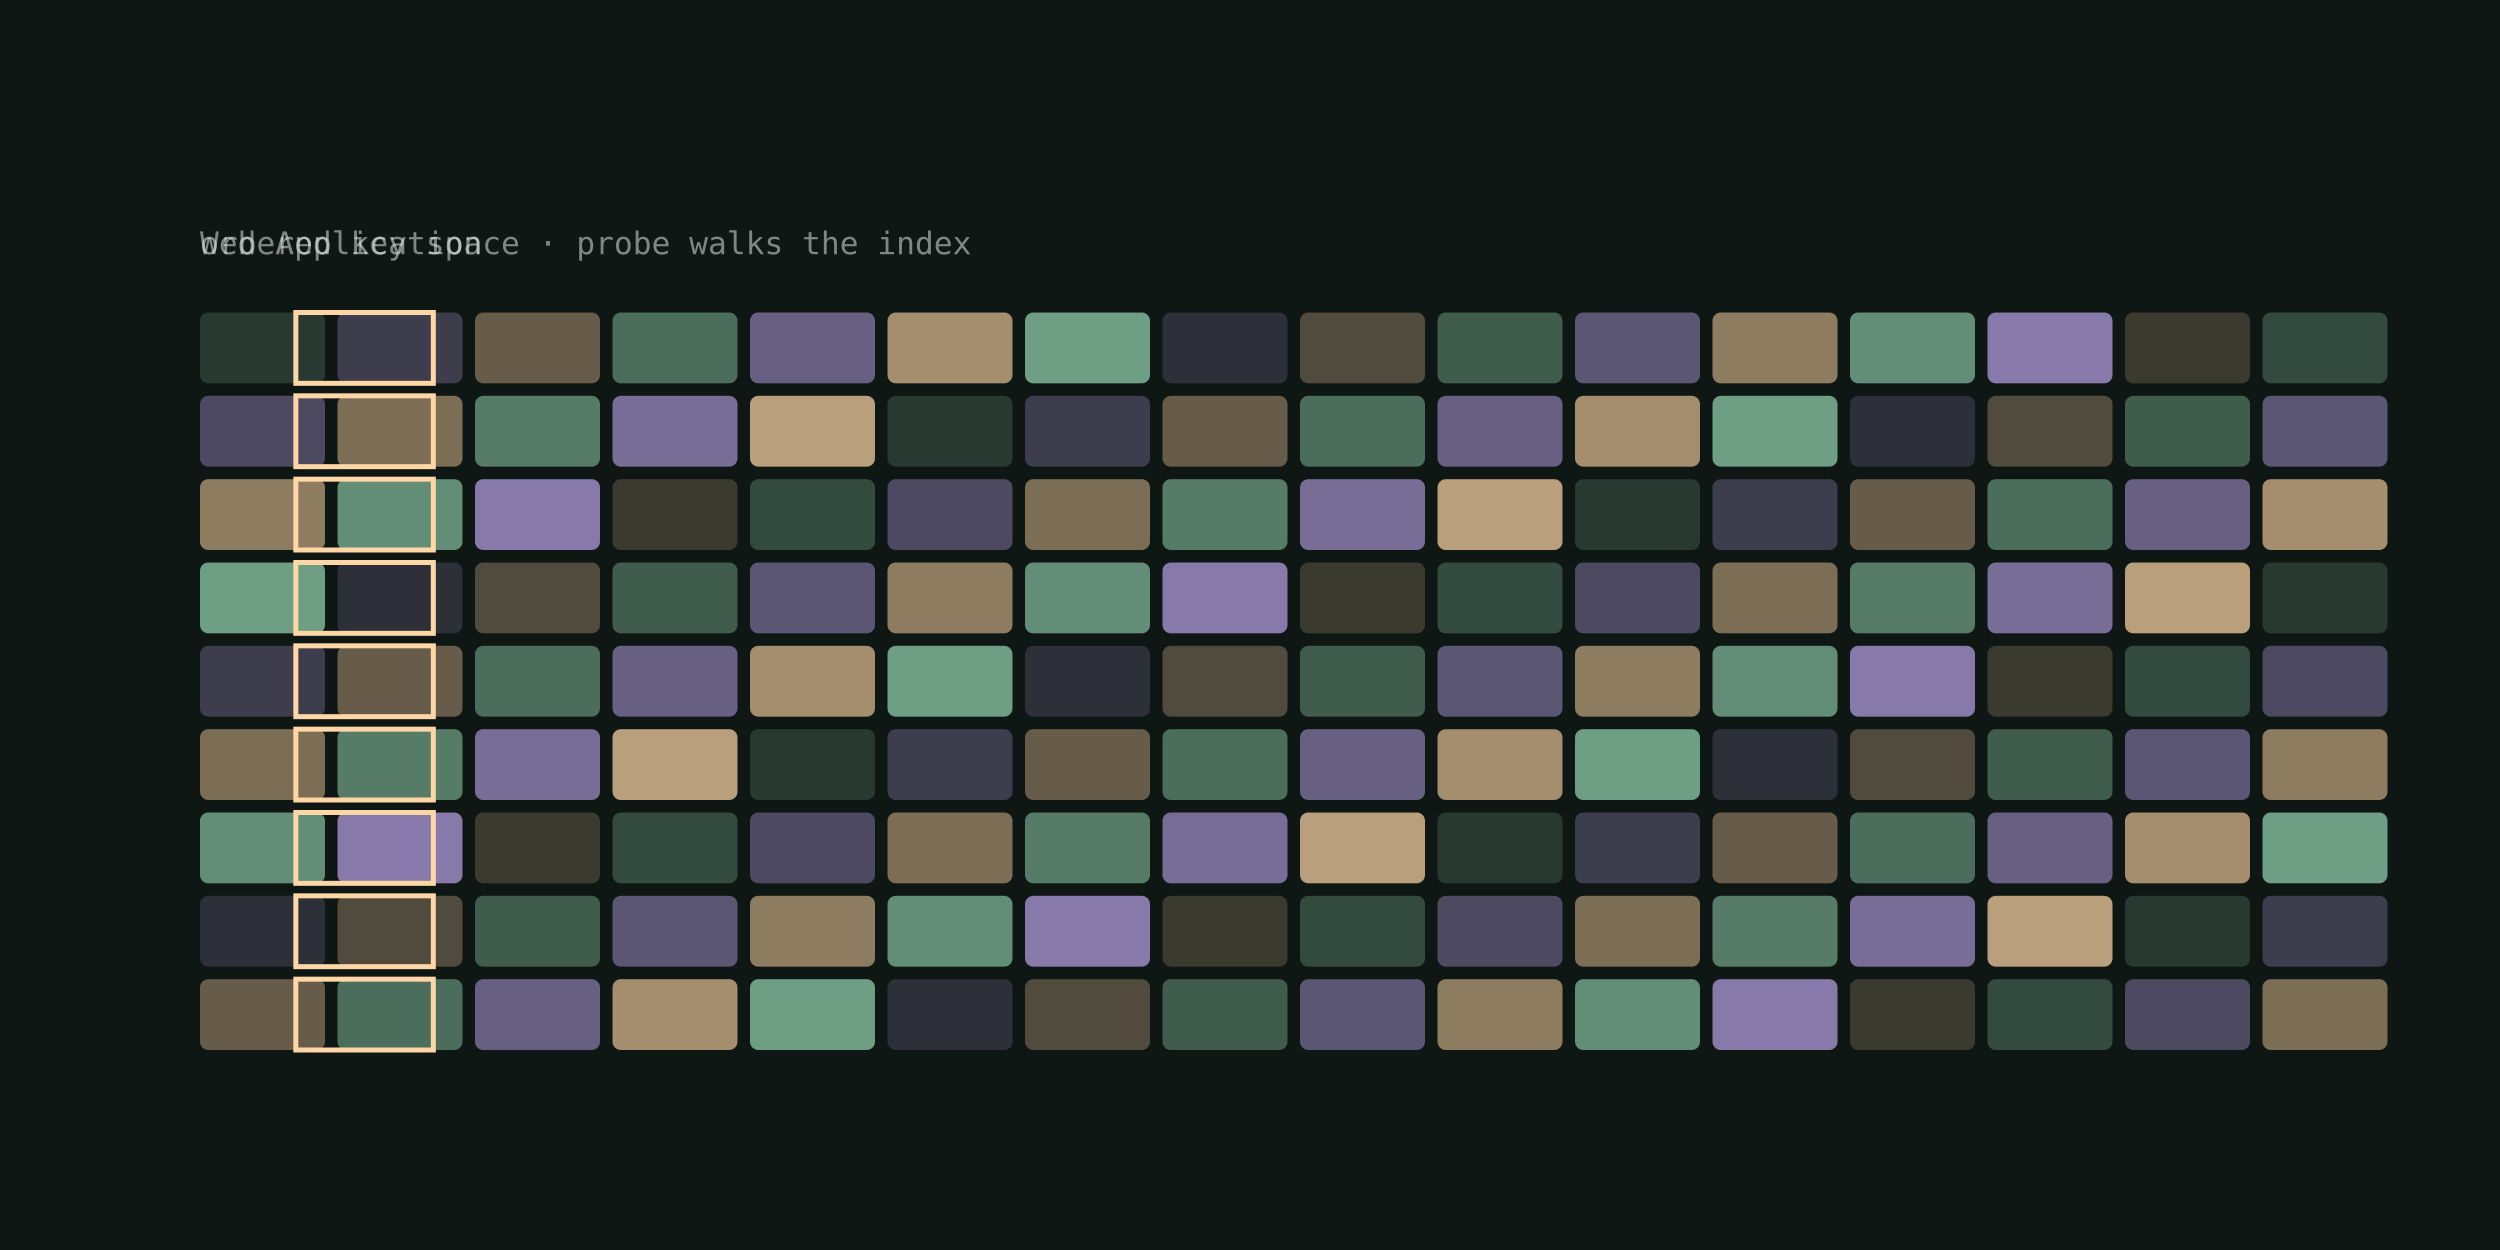
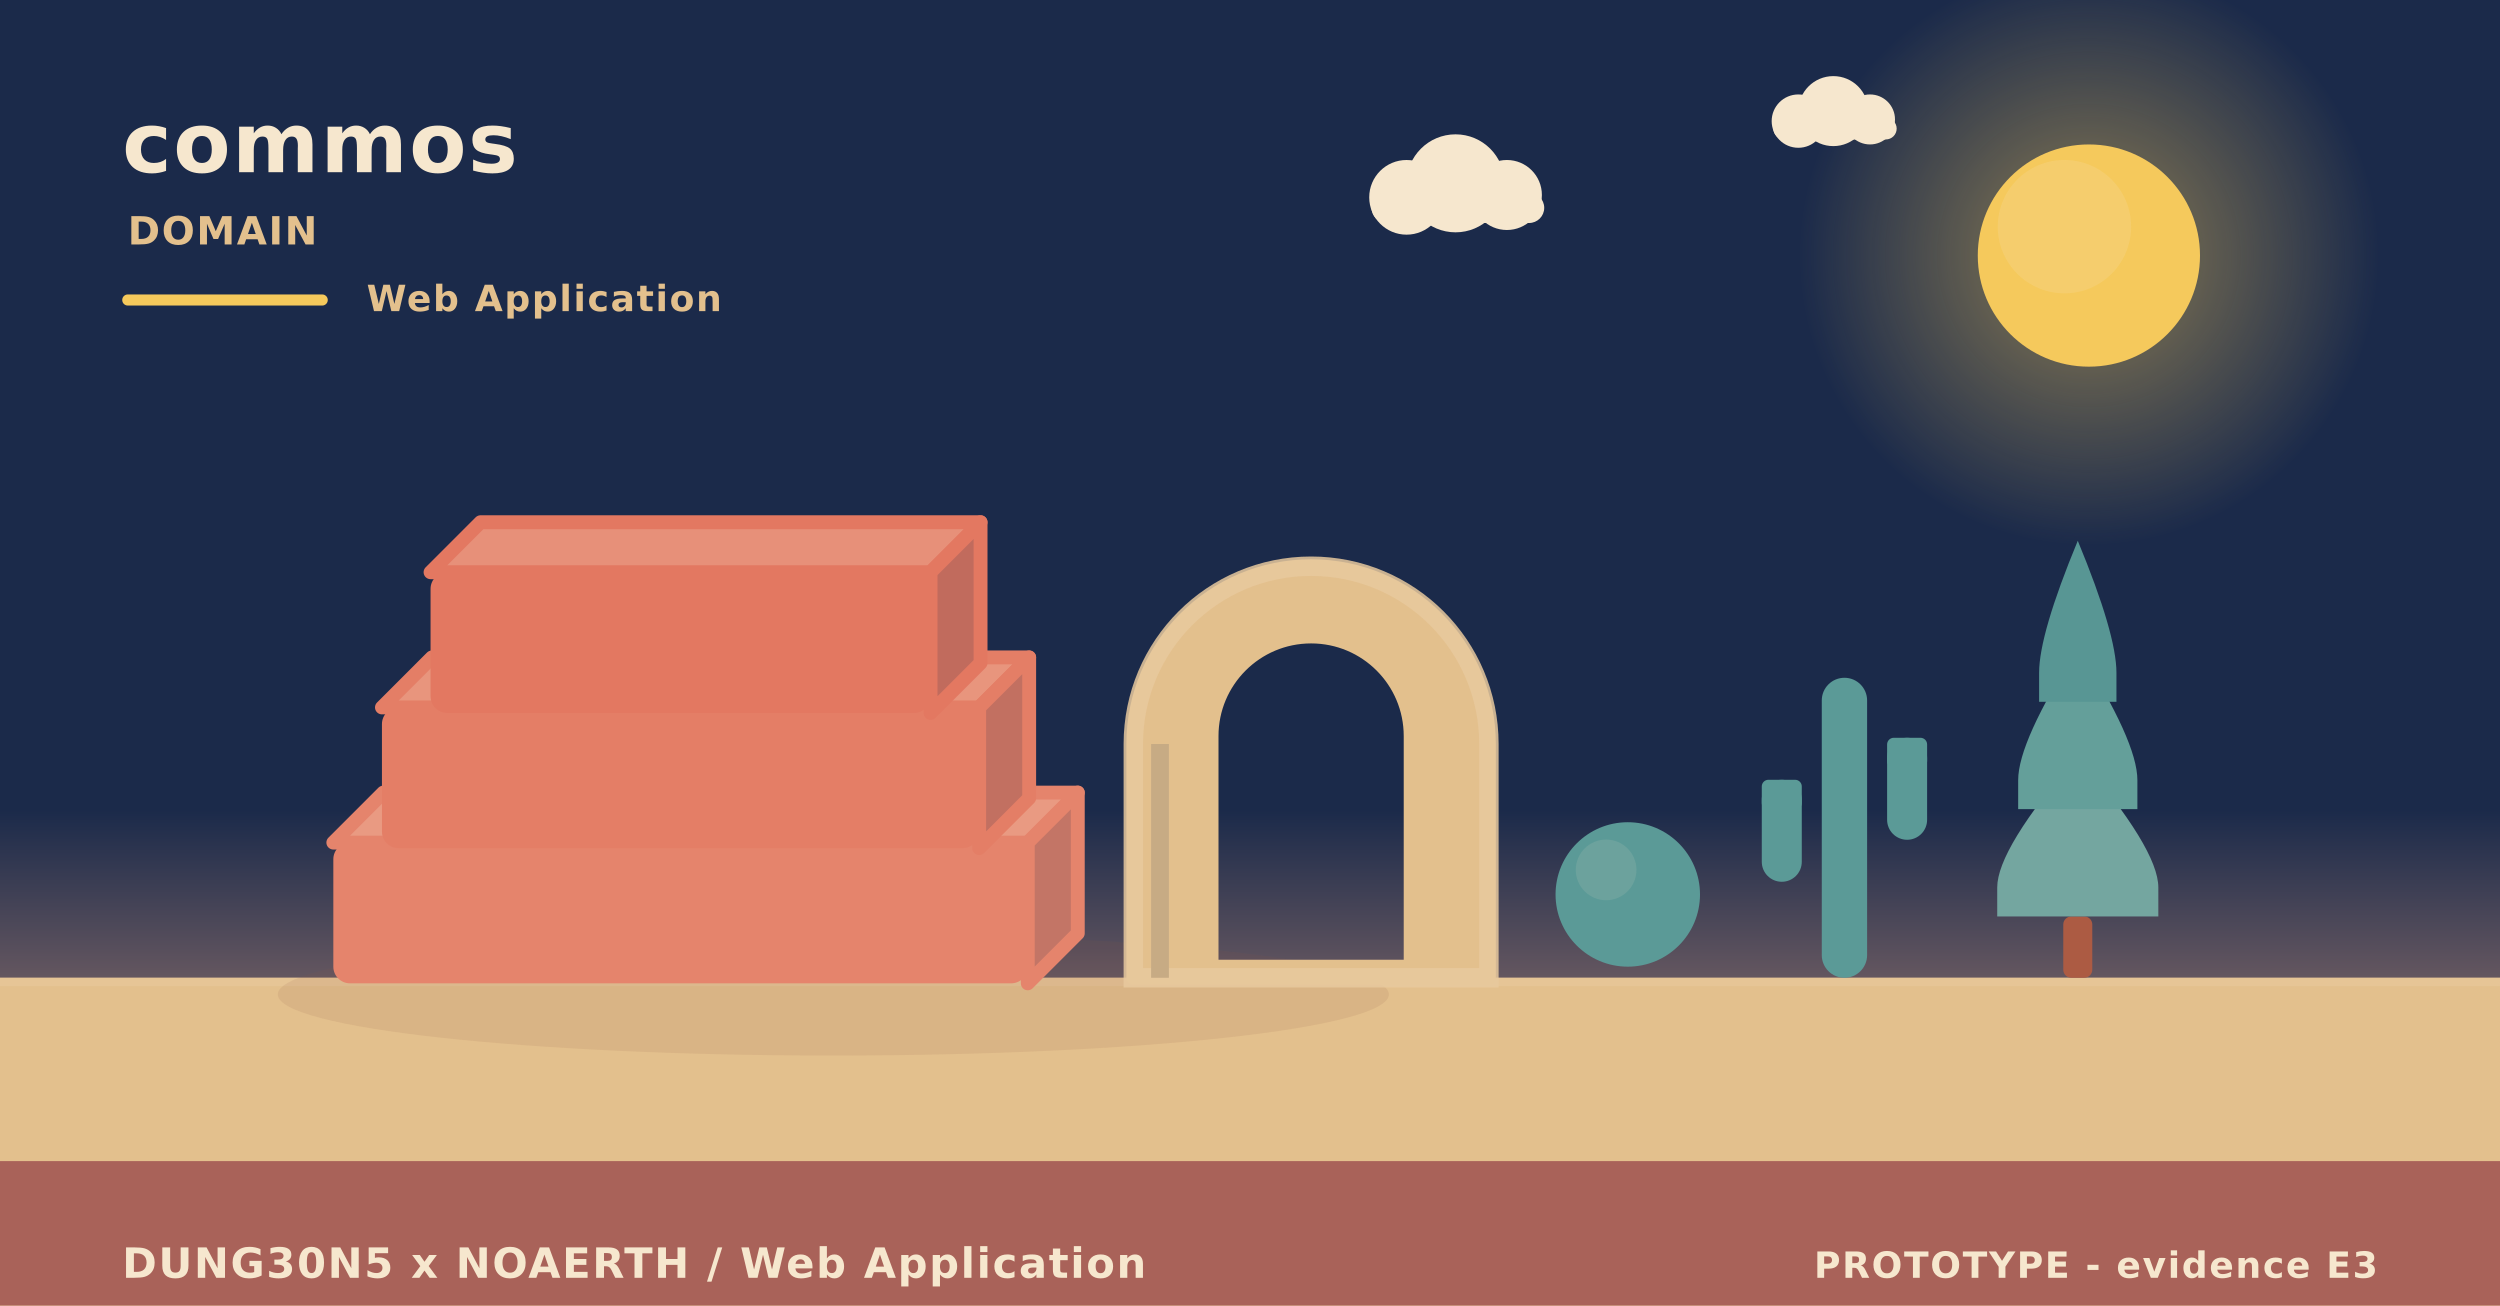
- <svg xmlns="http://www.w3.org/2000/svg" viewBox="0 0 1200 600" width="1200" height="600" role="img" aria-label="commos domain model">
-   <rect width="1200" height="600" fill="#0f1714" />
-   <defs>
-     <linearGradient id="gd" x1="0" y1="0" x2="1" y2="1">
-       <stop offset="0%" stop-color="#95d5b2" />
-       <stop offset="100%" stop-color="#b8a1e6" />
-     </linearGradient>
-   </defs>
-   <rect x="96.00" y="150.00" width="60.00" height="34.00" rx="4.00" fill="#95d5b2" opacity="0.18" />
-   <rect x="162.00" y="150.00" width="60.00" height="34.00" rx="4.00" fill="#b8a1e6" opacity="0.27" />
-   <rect x="228.00" y="150.00" width="60.00" height="34.00" rx="4.00" fill="#ffd6a5" opacity="0.36" />
-   <rect x="294.00" y="150.00" width="60.00" height="34.00" rx="4.00" fill="#95d5b2" opacity="0.45" />
-   <rect x="360.00" y="150.00" width="60.00" height="34.00" rx="4.00" fill="#b8a1e6" opacity="0.53" />
-   <rect x="426.00" y="150.00" width="60.00" height="34.00" rx="4.00" fill="#ffd6a5" opacity="0.62" />
-   <rect x="492.00" y="150.00" width="60.00" height="34.00" rx="4.00" fill="#95d5b2" opacity="0.71" />
-   <rect x="558.00" y="150.00" width="60.00" height="34.00" rx="4.00" fill="#b8a1e6" opacity="0.18" />
-   <rect x="624.00" y="150.00" width="60.00" height="34.00" rx="4.00" fill="#ffd6a5" opacity="0.27" />
-   <rect x="690.00" y="150.00" width="60.00" height="34.00" rx="4.00" fill="#95d5b2" opacity="0.36" />
-   <rect x="756.00" y="150.00" width="60.00" height="34.00" rx="4.00" fill="#b8a1e6" opacity="0.45" />
-   <rect x="822.00" y="150.00" width="60.00" height="34.00" rx="4.00" fill="#ffd6a5" opacity="0.53" />
-   <rect x="888.00" y="150.00" width="60.00" height="34.00" rx="4.00" fill="#95d5b2" opacity="0.62" />
-   <rect x="954.00" y="150.00" width="60.00" height="34.00" rx="4.00" fill="#b8a1e6" opacity="0.71" />
-   <rect x="1020.00" y="150.00" width="60.00" height="34.00" rx="4.00" fill="#ffd6a5" opacity="0.18" />
-   <rect x="1086.00" y="150.00" width="60.00" height="34.00" rx="4.00" fill="#95d5b2" opacity="0.27" />
-   <rect x="96.00" y="190.00" width="60.00" height="34.00" rx="4.00" fill="#b8a1e6" opacity="0.36" />
-   <rect x="162.00" y="190.00" width="60.00" height="34.00" rx="4.00" fill="#ffd6a5" opacity="0.45" />
-   <rect x="228.00" y="190.00" width="60.00" height="34.00" rx="4.00" fill="#95d5b2" opacity="0.53" />
-   <rect x="294.00" y="190.00" width="60.00" height="34.00" rx="4.00" fill="#b8a1e6" opacity="0.62" />
-   <rect x="360.00" y="190.00" width="60.00" height="34.00" rx="4.00" fill="#ffd6a5" opacity="0.71" />
-   <rect x="426.00" y="190.00" width="60.00" height="34.00" rx="4.00" fill="#95d5b2" opacity="0.18" />
-   <rect x="492.00" y="190.00" width="60.00" height="34.00" rx="4.00" fill="#b8a1e6" opacity="0.27" />
-   <rect x="558.00" y="190.00" width="60.00" height="34.00" rx="4.00" fill="#ffd6a5" opacity="0.36" />
-   <rect x="624.00" y="190.00" width="60.00" height="34.00" rx="4.00" fill="#95d5b2" opacity="0.45" />
-   <rect x="690.00" y="190.00" width="60.00" height="34.00" rx="4.00" fill="#b8a1e6" opacity="0.53" />
-   <rect x="756.00" y="190.00" width="60.00" height="34.00" rx="4.00" fill="#ffd6a5" opacity="0.62" />
-   <rect x="822.00" y="190.00" width="60.00" height="34.00" rx="4.00" fill="#95d5b2" opacity="0.71" />
-   <rect x="888.00" y="190.00" width="60.00" height="34.00" rx="4.00" fill="#b8a1e6" opacity="0.18" />
-   <rect x="954.00" y="190.00" width="60.00" height="34.00" rx="4.00" fill="#ffd6a5" opacity="0.27" />
-   <rect x="1020.00" y="190.00" width="60.00" height="34.00" rx="4.00" fill="#95d5b2" opacity="0.36" />
-   <rect x="1086.00" y="190.00" width="60.00" height="34.00" rx="4.00" fill="#b8a1e6" opacity="0.45" />
-   <rect x="96.00" y="230.00" width="60.00" height="34.00" rx="4.00" fill="#ffd6a5" opacity="0.53" />
-   <rect x="162.00" y="230.00" width="60.00" height="34.00" rx="4.00" fill="#95d5b2" opacity="0.62" />
-   <rect x="228.00" y="230.00" width="60.00" height="34.00" rx="4.00" fill="#b8a1e6" opacity="0.71" />
-   <rect x="294.00" y="230.00" width="60.00" height="34.00" rx="4.00" fill="#ffd6a5" opacity="0.18" />
-   <rect x="360.00" y="230.00" width="60.00" height="34.00" rx="4.00" fill="#95d5b2" opacity="0.27" />
-   <rect x="426.00" y="230.00" width="60.00" height="34.00" rx="4.00" fill="#b8a1e6" opacity="0.36" />
-   <rect x="492.00" y="230.00" width="60.00" height="34.00" rx="4.00" fill="#ffd6a5" opacity="0.45" />
-   <rect x="558.00" y="230.00" width="60.00" height="34.00" rx="4.00" fill="#95d5b2" opacity="0.53" />
-   <rect x="624.00" y="230.00" width="60.00" height="34.00" rx="4.00" fill="#b8a1e6" opacity="0.62" />
-   <rect x="690.00" y="230.00" width="60.00" height="34.00" rx="4.00" fill="#ffd6a5" opacity="0.71" />
-   <rect x="756.00" y="230.00" width="60.00" height="34.00" rx="4.00" fill="#95d5b2" opacity="0.18" />
-   <rect x="822.00" y="230.00" width="60.00" height="34.00" rx="4.00" fill="#b8a1e6" opacity="0.27" />
-   <rect x="888.00" y="230.00" width="60.00" height="34.00" rx="4.00" fill="#ffd6a5" opacity="0.36" />
-   <rect x="954.00" y="230.00" width="60.00" height="34.00" rx="4.00" fill="#95d5b2" opacity="0.45" />
-   <rect x="1020.00" y="230.00" width="60.00" height="34.00" rx="4.00" fill="#b8a1e6" opacity="0.53" />
-   <rect x="1086.00" y="230.00" width="60.00" height="34.00" rx="4.00" fill="#ffd6a5" opacity="0.62" />
-   <rect x="96.00" y="270.00" width="60.00" height="34.00" rx="4.00" fill="#95d5b2" opacity="0.71" />
-   <rect x="162.00" y="270.00" width="60.00" height="34.00" rx="4.00" fill="#b8a1e6" opacity="0.18" />
-   <rect x="228.00" y="270.00" width="60.00" height="34.00" rx="4.00" fill="#ffd6a5" opacity="0.27" />
-   <rect x="294.00" y="270.00" width="60.00" height="34.00" rx="4.00" fill="#95d5b2" opacity="0.36" />
-   <rect x="360.00" y="270.00" width="60.00" height="34.00" rx="4.00" fill="#b8a1e6" opacity="0.45" />
-   <rect x="426.00" y="270.00" width="60.00" height="34.00" rx="4.00" fill="#ffd6a5" opacity="0.53" />
-   <rect x="492.00" y="270.00" width="60.00" height="34.00" rx="4.00" fill="#95d5b2" opacity="0.62" />
-   <rect x="558.00" y="270.00" width="60.00" height="34.00" rx="4.00" fill="#b8a1e6" opacity="0.71" />
-   <rect x="624.00" y="270.00" width="60.00" height="34.00" rx="4.00" fill="#ffd6a5" opacity="0.18" />
-   <rect x="690.00" y="270.00" width="60.00" height="34.00" rx="4.00" fill="#95d5b2" opacity="0.27" />
-   <rect x="756.00" y="270.00" width="60.00" height="34.00" rx="4.00" fill="#b8a1e6" opacity="0.36" />
-   <rect x="822.00" y="270.00" width="60.00" height="34.00" rx="4.00" fill="#ffd6a5" opacity="0.45" />
-   <rect x="888.00" y="270.00" width="60.00" height="34.00" rx="4.00" fill="#95d5b2" opacity="0.53" />
-   <rect x="954.00" y="270.00" width="60.00" height="34.00" rx="4.00" fill="#b8a1e6" opacity="0.62" />
-   <rect x="1020.00" y="270.00" width="60.00" height="34.00" rx="4.00" fill="#ffd6a5" opacity="0.71" />
-   <rect x="1086.00" y="270.00" width="60.00" height="34.00" rx="4.00" fill="#95d5b2" opacity="0.18" />
-   <rect x="96.00" y="310.00" width="60.00" height="34.00" rx="4.00" fill="#b8a1e6" opacity="0.27" />
-   <rect x="162.00" y="310.00" width="60.00" height="34.00" rx="4.00" fill="#ffd6a5" opacity="0.36" />
-   <rect x="228.00" y="310.00" width="60.00" height="34.00" rx="4.00" fill="#95d5b2" opacity="0.45" />
-   <rect x="294.00" y="310.00" width="60.00" height="34.00" rx="4.00" fill="#b8a1e6" opacity="0.53" />
-   <rect x="360.00" y="310.00" width="60.00" height="34.00" rx="4.00" fill="#ffd6a5" opacity="0.62" />
-   <rect x="426.00" y="310.00" width="60.00" height="34.00" rx="4.00" fill="#95d5b2" opacity="0.71" />
-   <rect x="492.00" y="310.00" width="60.00" height="34.00" rx="4.00" fill="#b8a1e6" opacity="0.18" />
-   <rect x="558.00" y="310.00" width="60.00" height="34.00" rx="4.00" fill="#ffd6a5" opacity="0.27" />
-   <rect x="624.00" y="310.00" width="60.00" height="34.00" rx="4.00" fill="#95d5b2" opacity="0.36" />
-   <rect x="690.00" y="310.00" width="60.00" height="34.00" rx="4.00" fill="#b8a1e6" opacity="0.45" />
-   <rect x="756.00" y="310.00" width="60.00" height="34.00" rx="4.00" fill="#ffd6a5" opacity="0.53" />
-   <rect x="822.00" y="310.00" width="60.00" height="34.00" rx="4.00" fill="#95d5b2" opacity="0.62" />
-   <rect x="888.00" y="310.00" width="60.00" height="34.00" rx="4.00" fill="#b8a1e6" opacity="0.71" />
-   <rect x="954.00" y="310.00" width="60.00" height="34.00" rx="4.00" fill="#ffd6a5" opacity="0.18" />
-   <rect x="1020.00" y="310.00" width="60.00" height="34.00" rx="4.00" fill="#95d5b2" opacity="0.27" />
-   <rect x="1086.00" y="310.00" width="60.00" height="34.00" rx="4.00" fill="#b8a1e6" opacity="0.36" />
-   <rect x="96.00" y="350.00" width="60.00" height="34.00" rx="4.00" fill="#ffd6a5" opacity="0.45" />
-   <rect x="162.00" y="350.00" width="60.00" height="34.00" rx="4.00" fill="#95d5b2" opacity="0.53" />
-   <rect x="228.00" y="350.00" width="60.00" height="34.00" rx="4.00" fill="#b8a1e6" opacity="0.62" />
-   <rect x="294.00" y="350.00" width="60.00" height="34.00" rx="4.00" fill="#ffd6a5" opacity="0.71" />
-   <rect x="360.00" y="350.00" width="60.00" height="34.00" rx="4.00" fill="#95d5b2" opacity="0.18" />
-   <rect x="426.00" y="350.00" width="60.00" height="34.00" rx="4.00" fill="#b8a1e6" opacity="0.27" />
-   <rect x="492.00" y="350.00" width="60.00" height="34.00" rx="4.00" fill="#ffd6a5" opacity="0.36" />
-   <rect x="558.00" y="350.00" width="60.00" height="34.00" rx="4.00" fill="#95d5b2" opacity="0.45" />
-   <rect x="624.00" y="350.00" width="60.00" height="34.00" rx="4.00" fill="#b8a1e6" opacity="0.53" />
-   <rect x="690.00" y="350.00" width="60.00" height="34.00" rx="4.00" fill="#ffd6a5" opacity="0.62" />
-   <rect x="756.00" y="350.00" width="60.00" height="34.00" rx="4.00" fill="#95d5b2" opacity="0.71" />
-   <rect x="822.00" y="350.00" width="60.00" height="34.00" rx="4.00" fill="#b8a1e6" opacity="0.18" />
-   <rect x="888.00" y="350.00" width="60.00" height="34.00" rx="4.00" fill="#ffd6a5" opacity="0.27" />
-   <rect x="954.00" y="350.00" width="60.00" height="34.00" rx="4.00" fill="#95d5b2" opacity="0.36" />
-   <rect x="1020.00" y="350.00" width="60.00" height="34.00" rx="4.00" fill="#b8a1e6" opacity="0.45" />
-   <rect x="1086.00" y="350.00" width="60.00" height="34.00" rx="4.00" fill="#ffd6a5" opacity="0.53" />
-   <rect x="96.00" y="390.00" width="60.00" height="34.00" rx="4.00" fill="#95d5b2" opacity="0.62" />
-   <rect x="162.00" y="390.00" width="60.00" height="34.00" rx="4.00" fill="#b8a1e6" opacity="0.71" />
-   <rect x="228.00" y="390.00" width="60.00" height="34.00" rx="4.00" fill="#ffd6a5" opacity="0.18" />
-   <rect x="294.00" y="390.00" width="60.00" height="34.00" rx="4.00" fill="#95d5b2" opacity="0.27" />
-   <rect x="360.00" y="390.00" width="60.00" height="34.00" rx="4.00" fill="#b8a1e6" opacity="0.36" />
-   <rect x="426.00" y="390.00" width="60.00" height="34.00" rx="4.00" fill="#ffd6a5" opacity="0.45" />
-   <rect x="492.00" y="390.00" width="60.00" height="34.00" rx="4.00" fill="#95d5b2" opacity="0.53" />
-   <rect x="558.00" y="390.00" width="60.00" height="34.00" rx="4.00" fill="#b8a1e6" opacity="0.62" />
-   <rect x="624.00" y="390.00" width="60.00" height="34.00" rx="4.00" fill="#ffd6a5" opacity="0.71" />
-   <rect x="690.00" y="390.00" width="60.00" height="34.00" rx="4.00" fill="#95d5b2" opacity="0.18" />
-   <rect x="756.00" y="390.00" width="60.00" height="34.00" rx="4.00" fill="#b8a1e6" opacity="0.27" />
-   <rect x="822.00" y="390.00" width="60.00" height="34.00" rx="4.00" fill="#ffd6a5" opacity="0.36" />
-   <rect x="888.00" y="390.00" width="60.00" height="34.00" rx="4.00" fill="#95d5b2" opacity="0.45" />
-   <rect x="954.00" y="390.00" width="60.00" height="34.00" rx="4.00" fill="#b8a1e6" opacity="0.53" />
-   <rect x="1020.00" y="390.00" width="60.00" height="34.00" rx="4.00" fill="#ffd6a5" opacity="0.62" />
-   <rect x="1086.00" y="390.00" width="60.00" height="34.00" rx="4.00" fill="#95d5b2" opacity="0.71" />
-   <rect x="96.00" y="430.00" width="60.00" height="34.00" rx="4.00" fill="#b8a1e6" opacity="0.18" />
-   <rect x="162.00" y="430.00" width="60.00" height="34.00" rx="4.00" fill="#ffd6a5" opacity="0.27" />
-   <rect x="228.00" y="430.00" width="60.00" height="34.00" rx="4.00" fill="#95d5b2" opacity="0.36" />
-   <rect x="294.00" y="430.00" width="60.00" height="34.00" rx="4.00" fill="#b8a1e6" opacity="0.45" />
-   <rect x="360.00" y="430.00" width="60.00" height="34.00" rx="4.00" fill="#ffd6a5" opacity="0.53" />
-   <rect x="426.00" y="430.00" width="60.00" height="34.00" rx="4.00" fill="#95d5b2" opacity="0.62" />
-   <rect x="492.00" y="430.00" width="60.00" height="34.00" rx="4.00" fill="#b8a1e6" opacity="0.71" />
-   <rect x="558.00" y="430.00" width="60.00" height="34.00" rx="4.00" fill="#ffd6a5" opacity="0.18" />
-   <rect x="624.00" y="430.00" width="60.00" height="34.00" rx="4.00" fill="#95d5b2" opacity="0.27" />
-   <rect x="690.00" y="430.00" width="60.00" height="34.00" rx="4.00" fill="#b8a1e6" opacity="0.36" />
-   <rect x="756.00" y="430.00" width="60.00" height="34.00" rx="4.00" fill="#ffd6a5" opacity="0.45" />
-   <rect x="822.00" y="430.00" width="60.00" height="34.00" rx="4.00" fill="#95d5b2" opacity="0.53" />
-   <rect x="888.00" y="430.00" width="60.00" height="34.00" rx="4.00" fill="#b8a1e6" opacity="0.62" />
-   <rect x="954.00" y="430.00" width="60.00" height="34.00" rx="4.00" fill="#ffd6a5" opacity="0.71" />
-   <rect x="1020.00" y="430.00" width="60.00" height="34.00" rx="4.00" fill="#95d5b2" opacity="0.18" />
-   <rect x="1086.00" y="430.00" width="60.00" height="34.00" rx="4.00" fill="#b8a1e6" opacity="0.27" />
-   <rect x="96.00" y="470.00" width="60.00" height="34.00" rx="4.00" fill="#ffd6a5" opacity="0.36" />
-   <rect x="162.00" y="470.00" width="60.00" height="34.00" rx="4.00" fill="#95d5b2" opacity="0.45" />
-   <rect x="228.00" y="470.00" width="60.00" height="34.00" rx="4.00" fill="#b8a1e6" opacity="0.53" />
-   <rect x="294.00" y="470.00" width="60.00" height="34.00" rx="4.00" fill="#ffd6a5" opacity="0.62" />
-   <rect x="360.00" y="470.00" width="60.00" height="34.00" rx="4.00" fill="#95d5b2" opacity="0.71" />
-   <rect x="426.00" y="470.00" width="60.00" height="34.00" rx="4.00" fill="#b8a1e6" opacity="0.18" />
-   <rect x="492.00" y="470.00" width="60.00" height="34.00" rx="4.00" fill="#ffd6a5" opacity="0.27" />
-   <rect x="558.00" y="470.00" width="60.00" height="34.00" rx="4.00" fill="#95d5b2" opacity="0.36" />
-   <rect x="624.00" y="470.00" width="60.00" height="34.00" rx="4.00" fill="#b8a1e6" opacity="0.45" />
-   <rect x="690.00" y="470.00" width="60.00" height="34.00" rx="4.00" fill="#ffd6a5" opacity="0.53" />
-   <rect x="756.00" y="470.00" width="60.00" height="34.00" rx="4.00" fill="#95d5b2" opacity="0.62" />
-   <rect x="822.00" y="470.00" width="60.00" height="34.00" rx="4.00" fill="#b8a1e6" opacity="0.71" />
-   <rect x="888.00" y="470.00" width="60.00" height="34.00" rx="4.00" fill="#ffd6a5" opacity="0.18" />
-   <rect x="954.00" y="470.00" width="60.00" height="34.00" rx="4.00" fill="#95d5b2" opacity="0.27" />
-   <rect x="1020.00" y="470.00" width="60.00" height="34.00" rx="4.00" fill="#b8a1e6" opacity="0.36" />
-   <rect x="1086.00" y="470.00" width="60.00" height="34.00" rx="4.00" fill="#ffd6a5" opacity="0.45" />
+ <svg xmlns="http://www.w3.org/2000/svg" width="900" height="470" viewBox="0 0 900 470" role="img" aria-label="commos - the problem it addresses">
+   <linearGradient id="skym" x1="0" y1="0" x2="0" y2="1">
+     <stop offset="0" stop-color="#1b2a4a" />
+     <stop offset="0.62" stop-color="#1b2a4a" />
+     <stop offset="1" stop-color="#f3ad8a" />
+   </linearGradient>
+   <rect width="900" height="470" fill="url(#skym)" />
+   <radialGradient id="sunm">
+     <stop offset="0.35" stop-color="#f5c95c" stop-opacity="0.34" />
+     <stop offset="1" stop-color="#f5c95c" stop-opacity="0" />
+   </radialGradient>
+   <circle cx="752" cy="92" r="104" fill="url(#sunm)" />
+   <circle cx="752" cy="92" r="40" fill="#f5c95c" />
+   <circle cx="743.2" cy="81.6" r="24" fill="#f5d27e" opacity="0.5" />
  <g>
-     <rect x="142" y="150" width="66" height="34" fill="none" stroke="#ffd6a5" stroke-width="2.4">
-       <animate attributeName="opacity" values="0;1;0" dur="7.5s" begin="0.0s" repeatCount="indefinite" />
-     </rect>
+     <circle cx="524" cy="66" r="17.64" fill="#f6e7ce" />
+     <circle cx="506.36" cy="71.04" r="13.44" fill="#f6e7ce" />
+     <circle cx="542.48" cy="70.2" r="12.6" fill="#f6e7ce" />
+     <rect x="493.76" y="69.36" width="62.16" height="10.92" rx="5.46" fill="#f6e7ce" />
+     <animateTransform attributeName="transform" type="translate" values="0 0;24 0;0 0" dur="36s" begin="0s" repeatCount="indefinite" />
  </g>
  <g>
-     <rect x="142" y="190" width="66" height="34" fill="none" stroke="#ffd6a5" stroke-width="2.4">
-       <animate attributeName="opacity" values="0;1;0" dur="7.5s" begin="0.42s" repeatCount="indefinite" />
-     </rect>
+     <circle cx="660" cy="40" r="12.6" fill="#f6e7ce" />
+     <circle cx="647.4" cy="43.6" r="9.6" fill="#f6e7ce" />
+     <circle cx="673.2" cy="43" r="9" fill="#f6e7ce" />
+     <rect x="638.4" y="42.4" width="44.4" height="7.8" rx="3.9" fill="#f6e7ce" />
+     <animateTransform attributeName="transform" type="translate" values="0 0;-18 0;0 0" dur="46s" begin="3s" repeatCount="indefinite" />
  </g>
-   <g>
-     <rect x="142" y="230" width="66" height="34" fill="none" stroke="#ffd6a5" stroke-width="2.4">
-       <animate attributeName="opacity" values="0;1;0" dur="7.5s" begin="0.84s" repeatCount="indefinite" />
-     </rect>
-   </g>
-   <g>
-     <rect x="142" y="270" width="66" height="34" fill="none" stroke="#ffd6a5" stroke-width="2.4">
-       <animate attributeName="opacity" values="0;1;0" dur="7.5s" begin="1.26s" repeatCount="indefinite" />
-     </rect>
-   </g>
-   <g>
-     <rect x="142" y="310" width="66" height="34" fill="none" stroke="#ffd6a5" stroke-width="2.4">
-       <animate attributeName="opacity" values="0;1;0" dur="7.5s" begin="1.68s" repeatCount="indefinite" />
-     </rect>
-   </g>
-   <g>
-     <rect x="142" y="350" width="66" height="34" fill="none" stroke="#ffd6a5" stroke-width="2.4">
-       <animate attributeName="opacity" values="0;1;0" dur="7.5s" begin="2.1s" repeatCount="indefinite" />
-     </rect>
-   </g>
-   <g>
-     <rect x="142" y="390" width="66" height="34" fill="none" stroke="#ffd6a5" stroke-width="2.4">
-       <animate attributeName="opacity" values="0;1;0" dur="7.5s" begin="2.52s" repeatCount="indefinite" />
-     </rect>
-   </g>
-   <g>
-     <rect x="142" y="430" width="66" height="34" fill="none" stroke="#ffd6a5" stroke-width="2.4">
-       <animate attributeName="opacity" values="0;1;0" dur="7.5s" begin="2.94s" repeatCount="indefinite" />
-     </rect>
-   </g>
-   <g>
-     <rect x="142" y="470" width="66" height="34" fill="none" stroke="#ffd6a5" stroke-width="2.4">
-       <animate attributeName="opacity" values="0;1;0" dur="7.5s" begin="3.36s" repeatCount="indefinite" />
-     </rect>
-   </g>
-   <text x="96" y="122" font-family="ui-monospace,Menlo,monospace" font-size="15" fill="rgba(240,248,244,0.500)">ordered key space · probe walks the index</text>
-   <text x="96" y="122" font-family="ui-monospace,Menlo,monospace" font-size="15" fill="rgba(240,248,244,0.500)">Web Application</text>
+   <rect x="0" y="352" width="900" height="118" fill="#e3c08d" />
+   <rect x="0" y="352" width="900" height="3" fill="#e6c596" />
+   <text x="44" y="62" font-family="Verdana,DejaVu Sans,sans-serif" font-size="30" font-weight="700" letter-spacing="0.6" fill="#f6e7ce" text-anchor="start">commos</text>
+   <text x="46" y="88" font-family="Verdana,DejaVu Sans,sans-serif" font-size="14" font-weight="700" letter-spacing="0.6" fill="#e3c08d" text-anchor="start">DOMAIN</text>
+   <rect x="44" y="106" width="74" height="4" rx="2" fill="#f5c95c" />
+   <text x="132" y="112" font-family="Verdana,DejaVu Sans,sans-serif" font-size="13" font-weight="700" letter-spacing="0.6" fill="#e3c08d" text-anchor="start">Web Application</text>
+   <ellipse cx="300" cy="358" rx="200" ry="22" fill="rgba(138,90,68,0.11)" />
+   <path d="M120,303.33 L370,303.33 L388,285.33 L138,285.33 Z" fill="#e99a82" stroke="#e5846c" stroke-width="5" stroke-linejoin="round" />
+   <path d="M370,303.33 L388,285.33 L388,336 L370,354 Z" fill="#c37566" stroke="#e5846c" stroke-width="5" stroke-linejoin="round" />
+   <rect x="120" y="303.33" width="250" height="50.67" rx="6" fill="#e5846c" />
+   <path d="M137.5,254.67 L352.5,254.67 L370.5,236.67 L155.5,236.67 Z" fill="#e8957d" stroke="#e47e66" stroke-width="5" stroke-linejoin="round" />
+   <path d="M352.5,254.67 L370.5,236.67 L370.5,287.33 L352.5,305.33 Z" fill="#c27061" stroke="#e47e66" stroke-width="5" stroke-linejoin="round" />
+   <rect x="137.5" y="254.67" width="215" height="50.67" rx="6" fill="#e47e66" />
+   <path d="M155,206 L335,206 L353,188 L173,188 Z" fill="#e79079" stroke="#e37861" stroke-width="5" stroke-linejoin="round" />
+   <path d="M335,206 L353,188 L353,238.67 L335,256.67 Z" fill="#c16b5d" stroke="#e37861" stroke-width="5" stroke-linejoin="round" />
+   <rect x="155" y="206" width="180" height="50.67" rx="6" fill="#e37861" />
+   <path d="M408,352 L408,267.84 A64,64 0 0 1 536,267.84 L536,352 Z M436.16,348 L436.16,264.97 A35.84,35.84 0 0 1 507.84,264.97 L507.84,348 Z" fill="#e3c08d" fill-rule="evenodd" stroke="#e3c08d" stroke-width="5" stroke-linejoin="round" />
+   <path d="M408,352 L408,267.84 A64,64 0 0 1 536,267.84 L536,352 Z" fill="none" stroke="#e8c99d" stroke-width="7" stroke-linecap="round" opacity="0.85" />
+   <rect x="414.4" y="267.84" width="6.4" height="84.16" fill="#c7ab84" />
+   <circle cx="586" cy="322" r="26" fill="#5b9a97" />
+   <circle cx="578.2" cy="313.16" r="10.92" fill="#7aa9a2" opacity="0.55" />
+   <rect x="655.84" y="244" width="16.32" height="108" rx="8.16" fill="#5b9a97" />
+   <rect x="634.24" y="280.72" width="14.4" height="36.72" rx="7.2" fill="#5b9a97" />
+   <rect x="634.24" y="280.72" width="14.4" height="10.8" rx="2.4" fill="#5b9a97" />
+   <rect x="679.36" y="265.6" width="14.4" height="36.72" rx="7.2" fill="#5b9a97" />
+   <rect x="679.36" y="265.6" width="14.4" height="10.8" rx="2.4" fill="#5b9a97" />
+   <rect x="742.78" y="329.92" width="10.44" height="22.08" rx="2.9" fill="#ac5b43" />
+   <path d="M748,271.96 Q719,305.58 719,319.49 Q719,329.92 719,329.92 L777,329.92 Q777,329.92 777,319.49 Q777,305.58 748,271.96 Z" fill="#74a6a0" />
+   <path d="M748,233.32 Q726.54,266.94 726.54,280.85 Q726.54,291.28 726.54,291.28 L769.46,291.28 Q769.46,291.28 769.46,280.85 Q769.46,266.94 748,233.32 Z" fill="#649f9a" />
+   <path d="M748,194.68 Q734.08,228.3 734.08,242.21 Q734.08,252.64 734.08,252.64 L761.92,252.64 Q761.92,252.64 761.92,242.21 Q761.92,228.3 748,194.68 Z" fill="#589694" />
+   <rect x="0" y="418" width="900" height="52" rx="0" fill="#a65c56" opacity="0.94" />
+   <text x="44" y="460" font-family="Verdana,DejaVu Sans,sans-serif" font-size="15" font-weight="700" letter-spacing="0.6" fill="#f6e7ce" text-anchor="start">DUNG30N5 x NOAERTH  /  Web Application</text>
+   <text x="856" y="460" font-family="Verdana,DejaVu Sans,sans-serif" font-size="13" font-weight="700" letter-spacing="0.6" fill="#f6e7ce" text-anchor="end">PROTOTYPE  -  evidence E3</text>
</svg>
